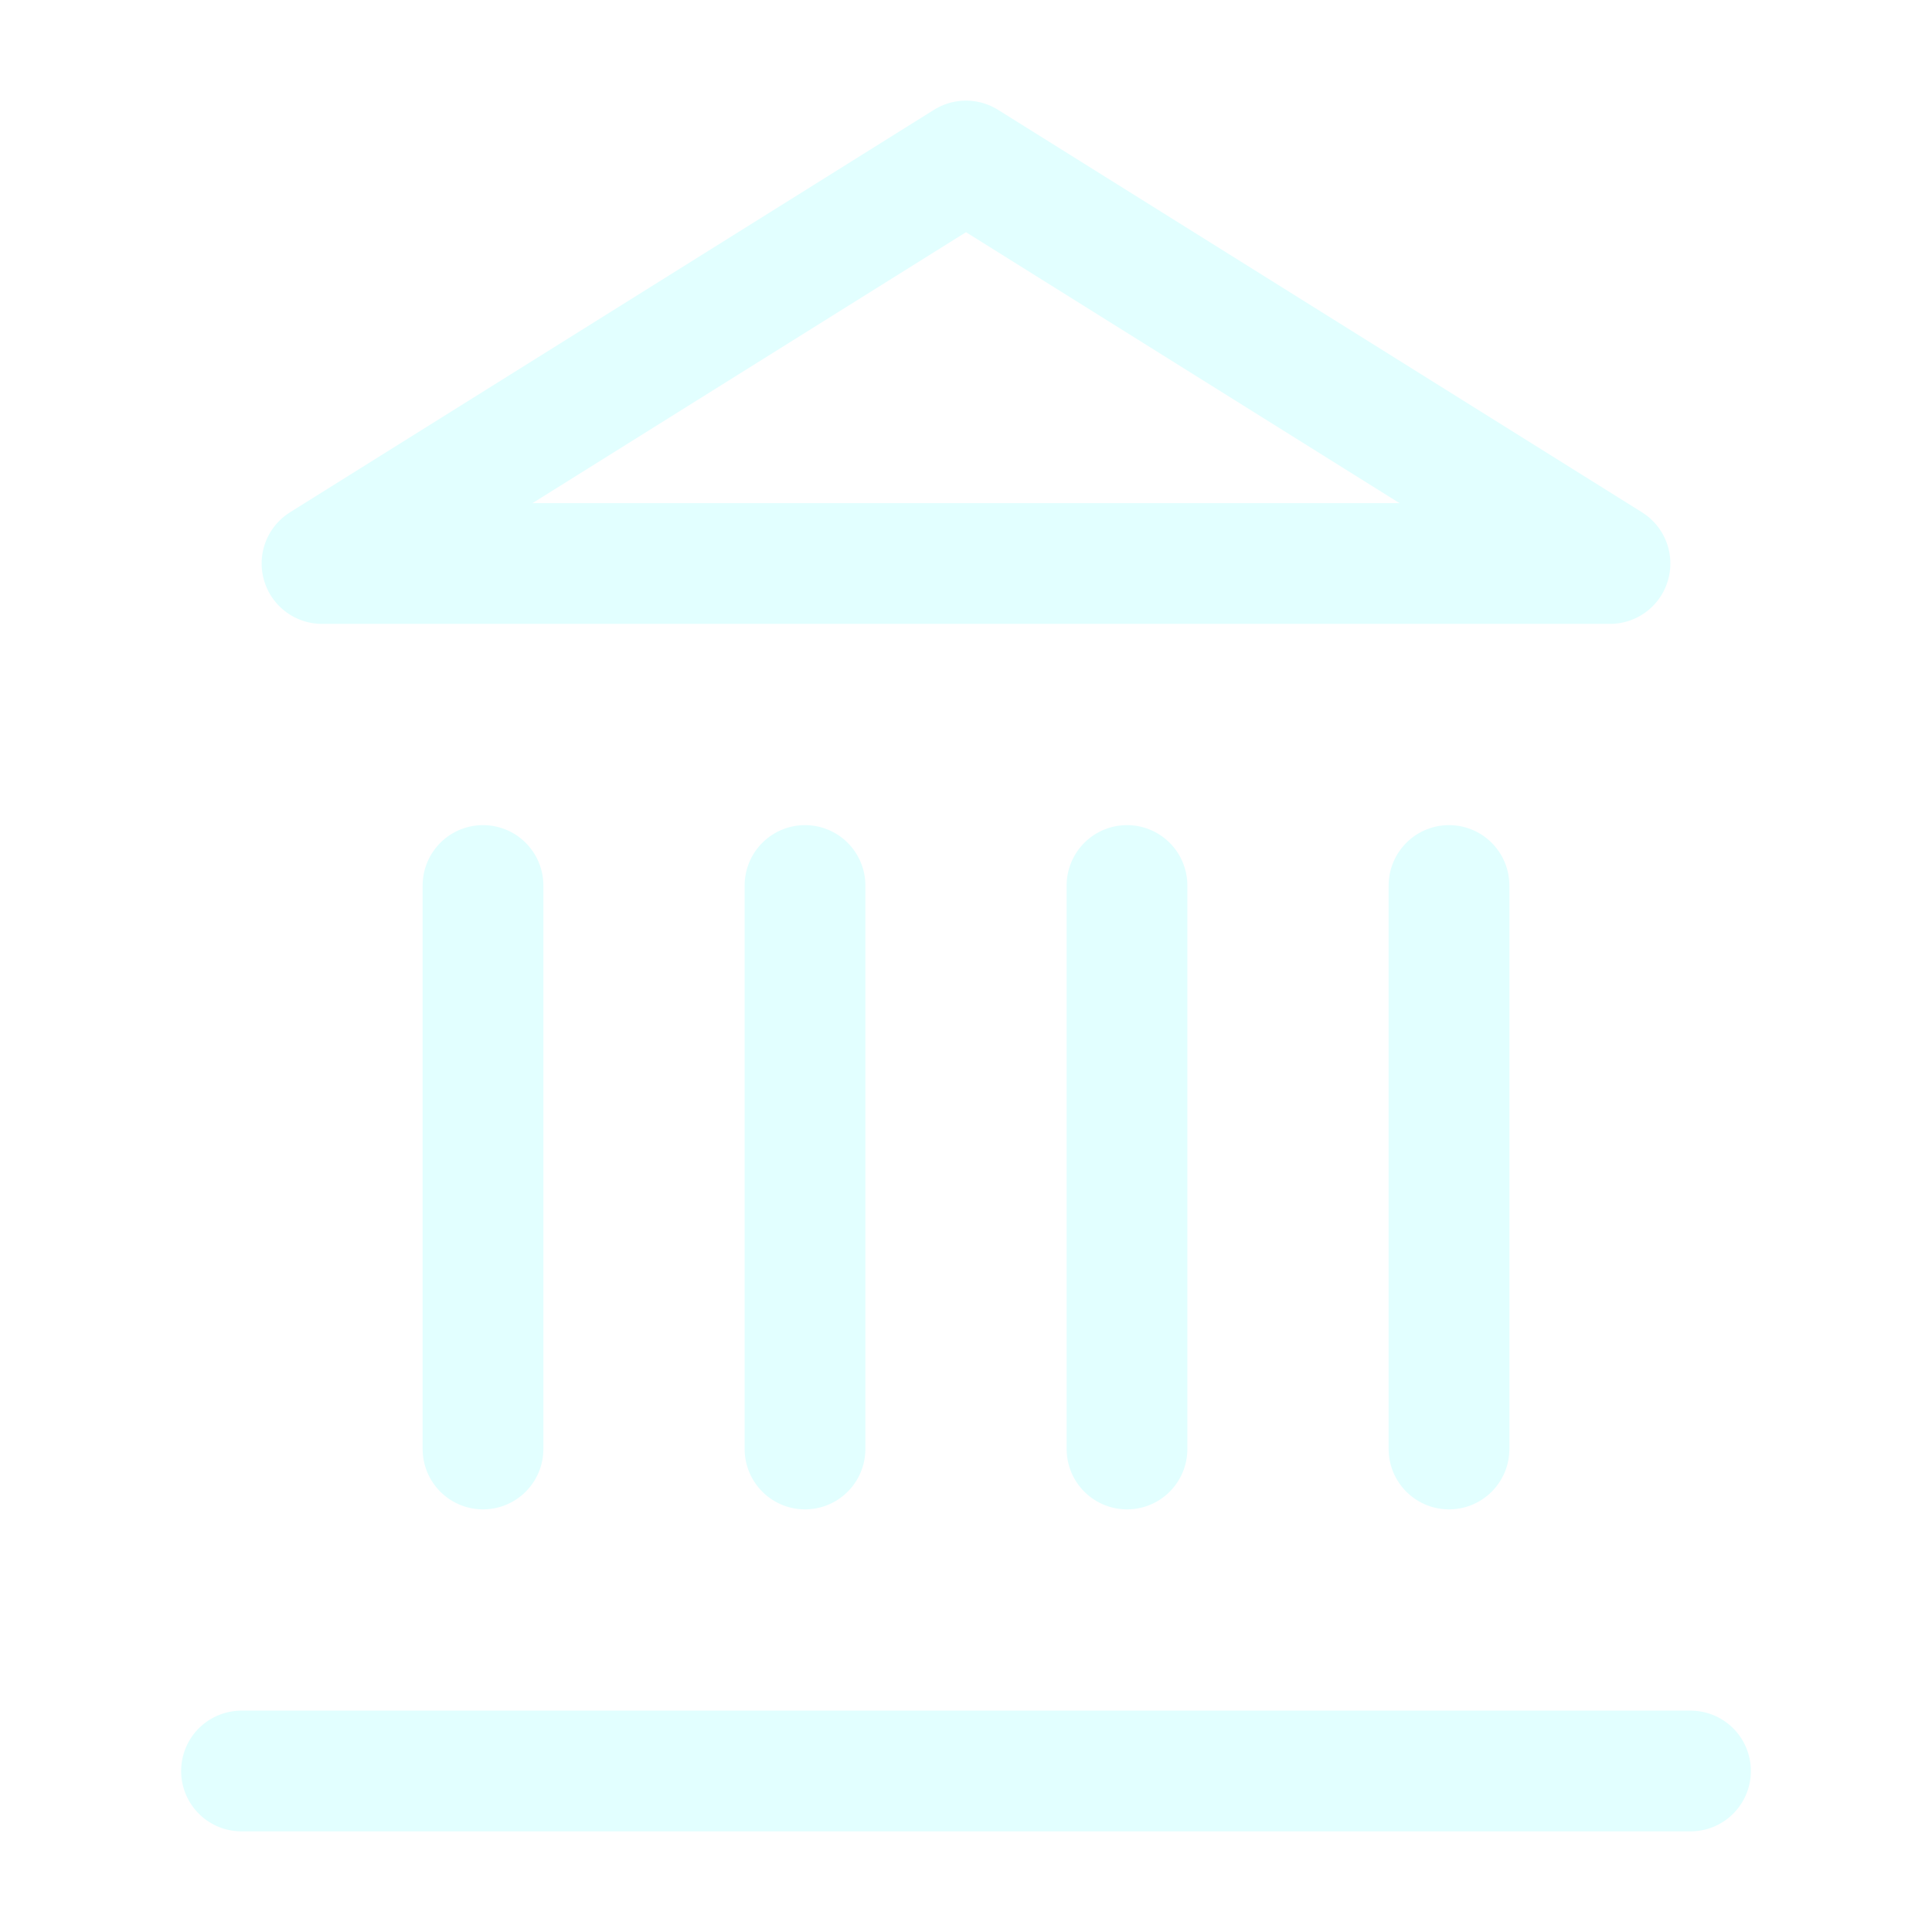
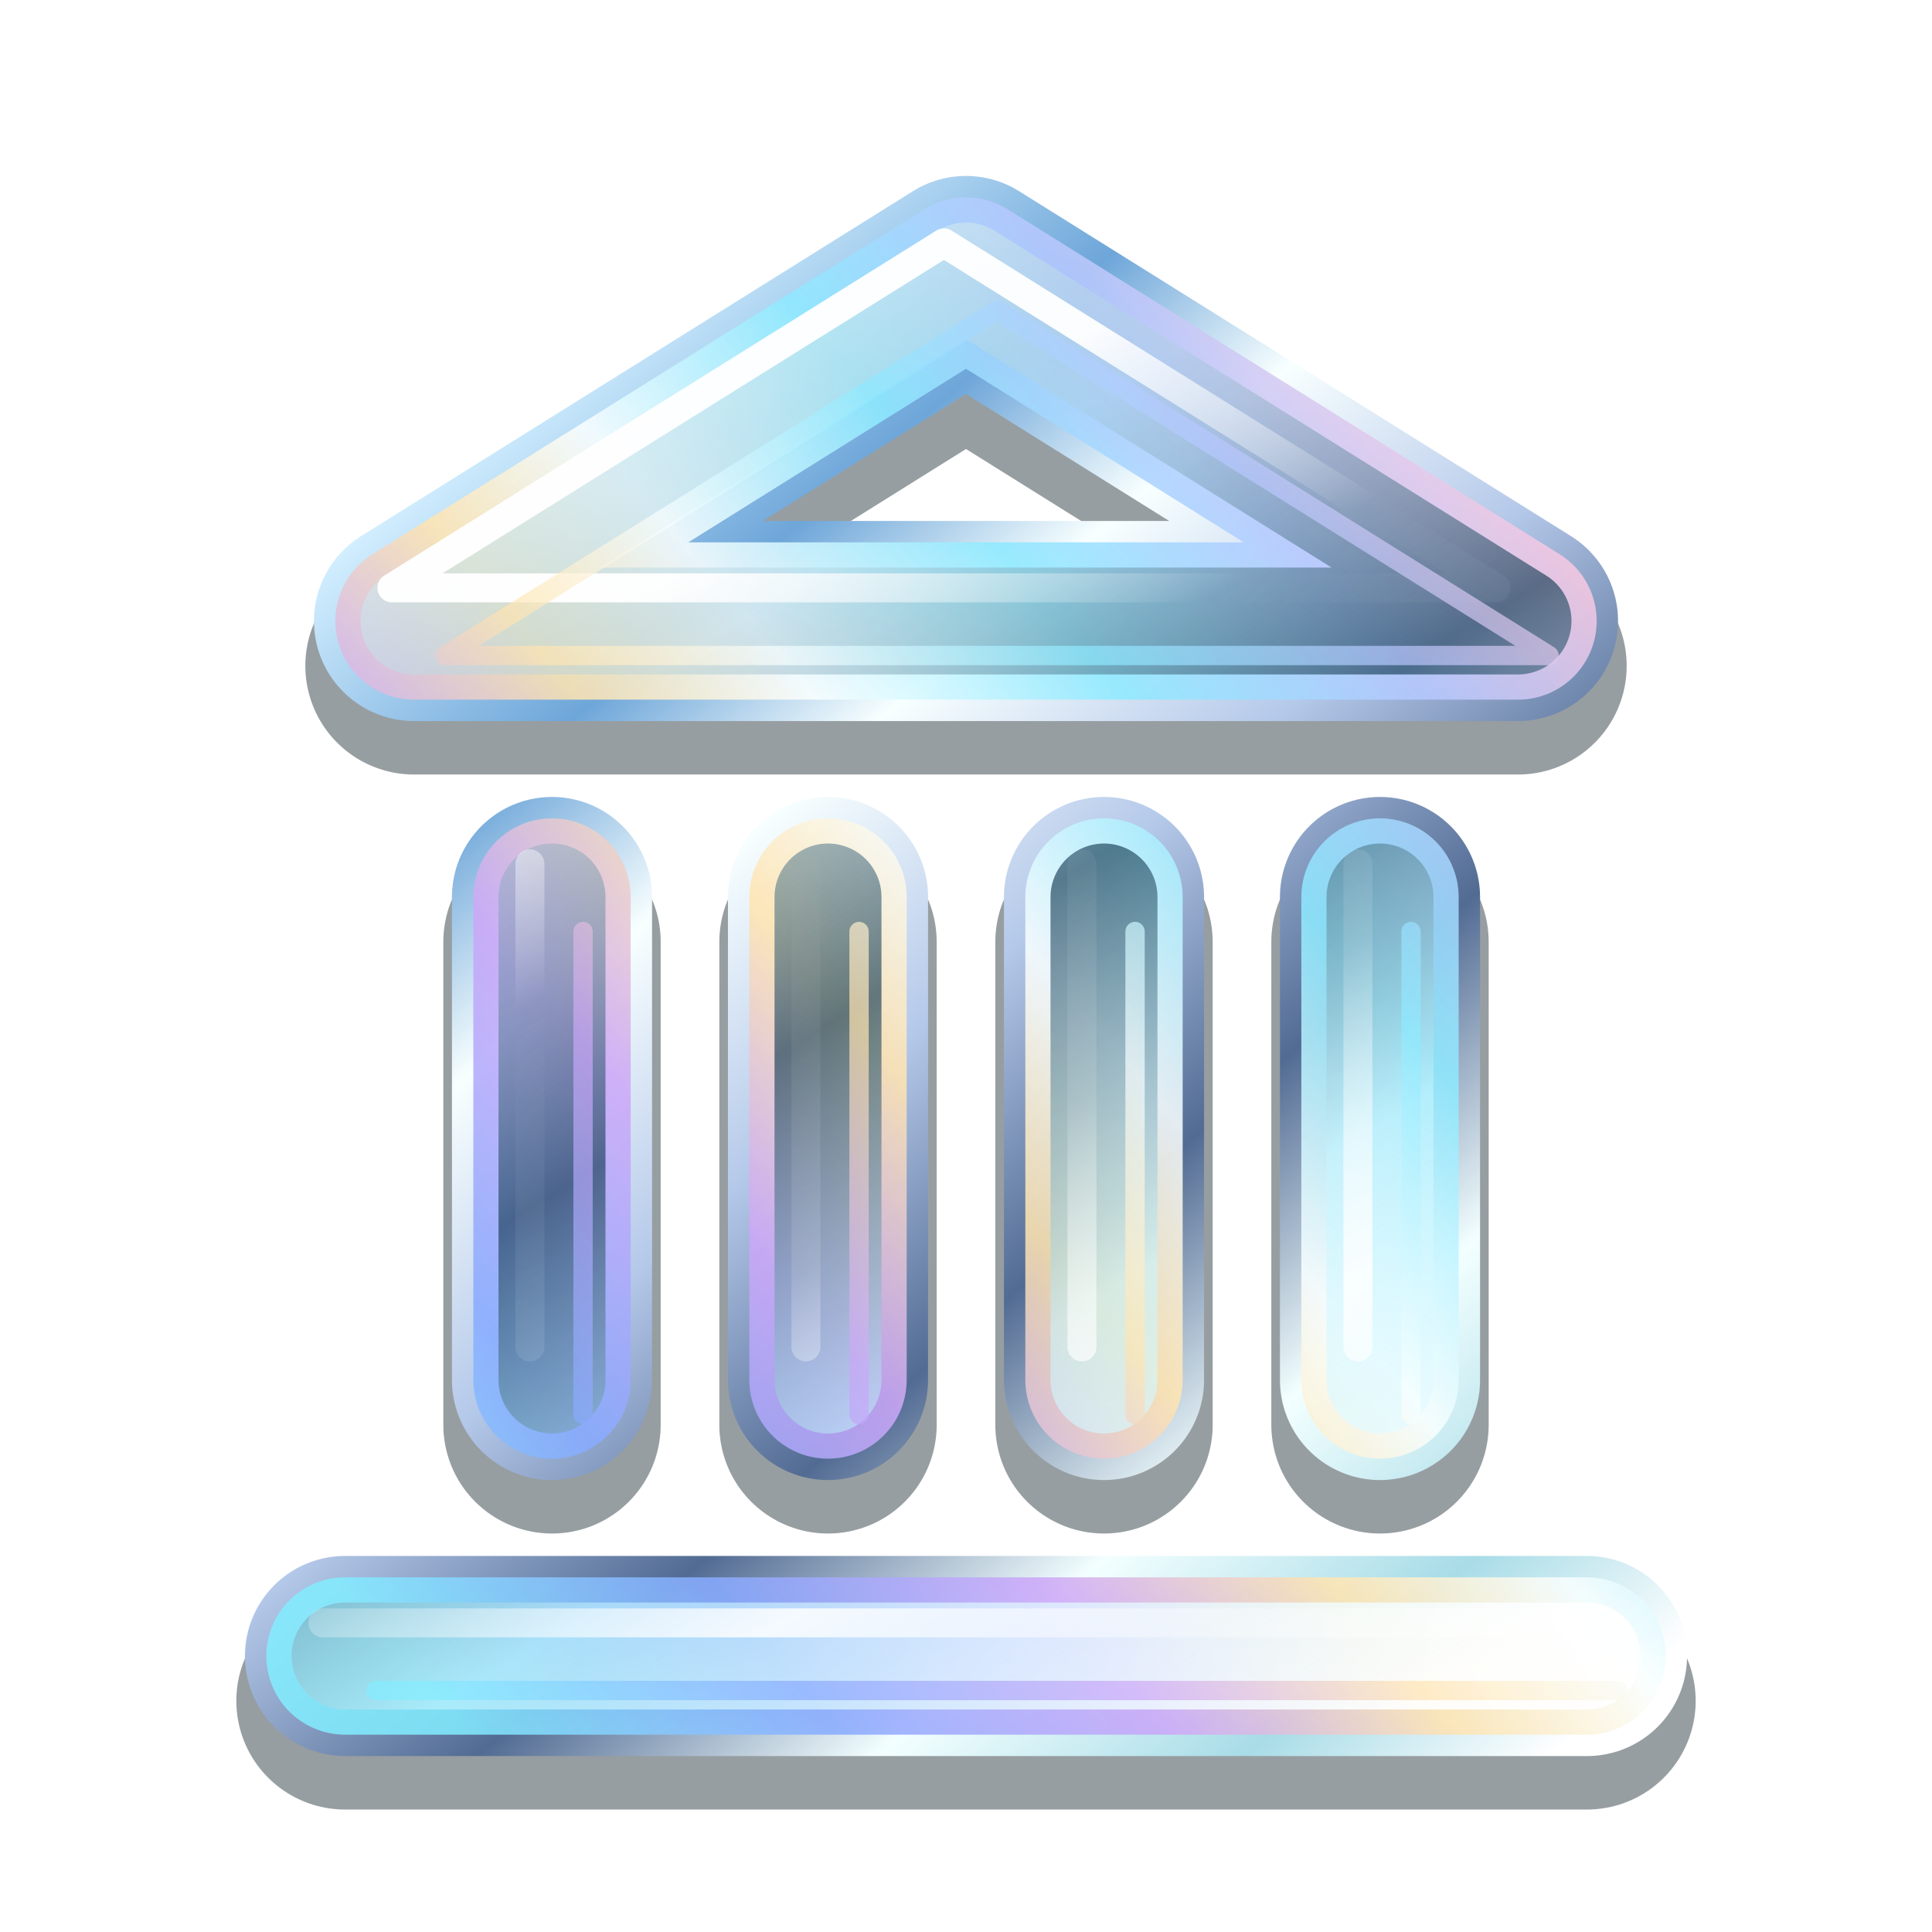
- <svg xmlns="http://www.w3.org/2000/svg" class="lucide lucide-landmark" width="24" height="24" viewBox="0 0 24 24" fill="none" stroke="#e2ffff" stroke-width="1.5" stroke-linecap="round" stroke-linejoin="round">
-   <line x1="3" x2="21" y1="22" y2="22" />
-   <line x1="6" x2="6" y1="18" y2="11" />
-   <line x1="10" x2="10" y1="18" y2="11" />
-   <line x1="14" x2="14" y1="18" y2="11" />
-   <line x1="18" x2="18" y1="18" y2="11" />
-   <polygon points="12 2 20 7 4 7" />
+ <svg xmlns="http://www.w3.org/2000/svg" xmlns:xlink="http://www.w3.org/1999/xlink" width="128" height="128" viewBox="-2 -2 28 28" fill="none" stroke-linecap="round" stroke-linejoin="round" data-material="liquid-prism">
+   <defs>
+     <g id="prism-shape">
+       <line x1="3" x2="21" y1="22" y2="22" />
+       <line x1="6" x2="6" y1="18" y2="11" />
+       <line x1="10" x2="10" y1="18" y2="11" />
+       <line x1="14" x2="14" y1="18" y2="11" />
+       <line x1="18" x2="18" y1="18" y2="11" />
+       <polygon points="12 2 20 7 4 7" />
+     </g>
+     <linearGradient id="prism-rim" x1="2" y1="1" x2="21" y2="23" gradientUnits="userSpaceOnUse">
+       <stop stop-color="#ffffff" />
+       <stop offset=".15" stop-color="#d3efff" />
+       <stop offset=".29" stop-color="#6ea6d9" />
+       <stop offset=".39" stop-color="#f8ffff" />
+       <stop offset=".52" stop-color="#b4c8e9" />
+       <stop offset=".65" stop-color="#526b93" />
+       <stop offset=".78" stop-color="#f3ffff" />
+       <stop offset=".9" stop-color="#a8dce7" />
+       <stop offset="1" stop-color="#ffffff" />
+     </linearGradient>
+     <linearGradient id="prism-spectrum" x1="2" y1="20" x2="22" y2="3" gradientUnits="userSpaceOnUse">
+       <stop stop-color="#83edff" />
+       <stop offset=".16" stop-color="#88aaff" />
+       <stop offset=".3" stop-color="#cca7f8" />
+       <stop offset=".42" stop-color="#ffe4b0" />
+       <stop offset=".52" stop-color="#f9ffff" />
+       <stop offset=".65" stop-color="#8eeaff" />
+       <stop offset=".78" stop-color="#b7c8ff" />
+       <stop offset=".9" stop-color="#ffc9de" />
+       <stop offset="1" stop-color="#fff2cb" />
+     </linearGradient>
+     <linearGradient id="prism-core" x1="5" y1="2" x2="18" y2="23" gradientUnits="userSpaceOnUse">
+       <stop stop-color="#efffff" stop-opacity=".9" />
+       <stop offset=".25" stop-color="#a8cddc" stop-opacity=".38" />
+       <stop offset=".48" stop-color="#163d55" stop-opacity=".66" />
+       <stop offset=".7" stop-color="#c7f5ff" stop-opacity=".58" />
+       <stop offset="1" stop-color="#ffffff" stop-opacity=".92" />
+     </linearGradient>
+     <linearGradient id="prism-glint" x1="4" y1="2" x2="16" y2="22" gradientUnits="userSpaceOnUse">
+       <stop stop-color="#ffffff" />
+       <stop offset=".27" stop-color="#ffffff" stop-opacity=".95" />
+       <stop offset=".45" stop-color="#ffffff" stop-opacity="0" />
+       <stop offset=".68" stop-color="#ffffff" stop-opacity=".12" />
+       <stop offset=".86" stop-color="#ffffff" stop-opacity=".85" />
+       <stop offset="1" stop-color="#ffffff" stop-opacity=".3" />
+     </linearGradient>
+   </defs>
+   <use xlink:href="#prism-shape" stroke="#061820" stroke-width="3.15" opacity=".42" transform="translate(0 .65)" />
+   <use xlink:href="#prism-shape" stroke="url(#prism-rim)" stroke-width="2.9" />
+   <use xlink:href="#prism-shape" stroke="url(#prism-spectrum)" stroke-width="2.28" opacity=".86" />
+   <use xlink:href="#prism-shape" stroke="url(#prism-core)" stroke-width="1.55" />
+   <use xlink:href="#prism-shape" stroke="url(#prism-glint)" stroke-width=".42" transform="translate(-.32 -.48)" />
+   <use xlink:href="#prism-shape" stroke="url(#prism-spectrum)" stroke-width=".28" opacity=".7" transform="translate(.45 .5)" />
</svg>
